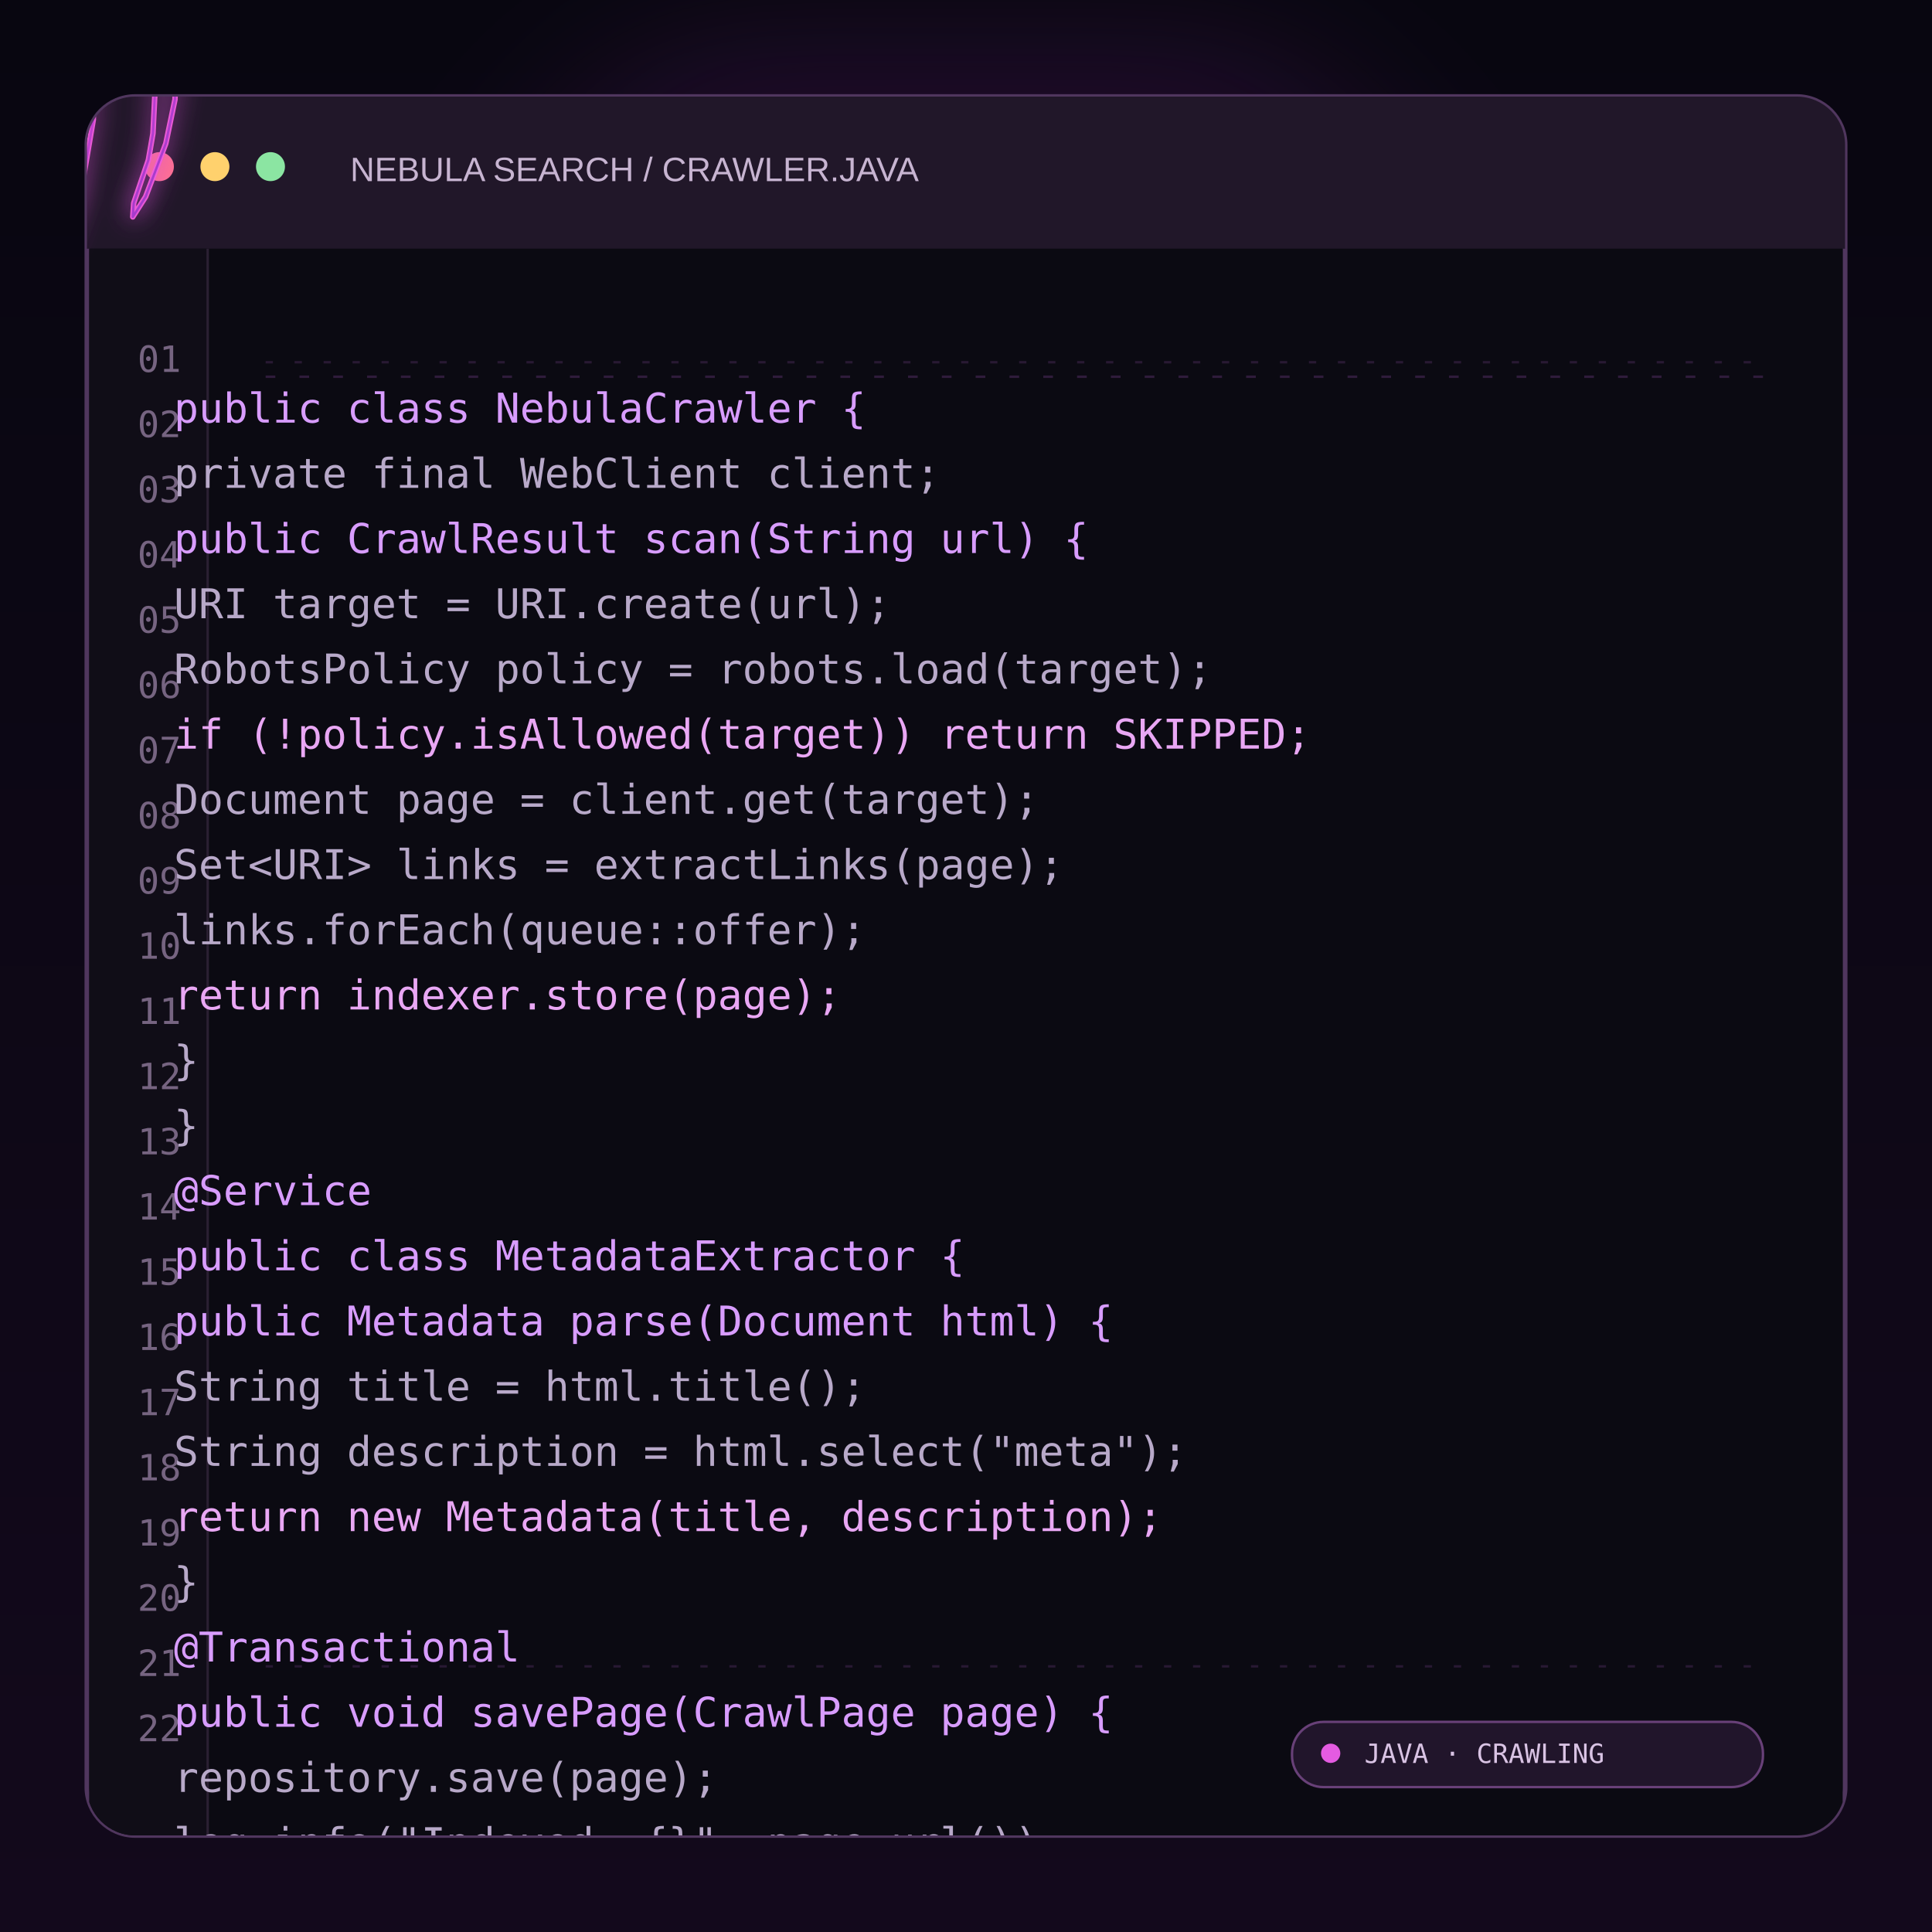
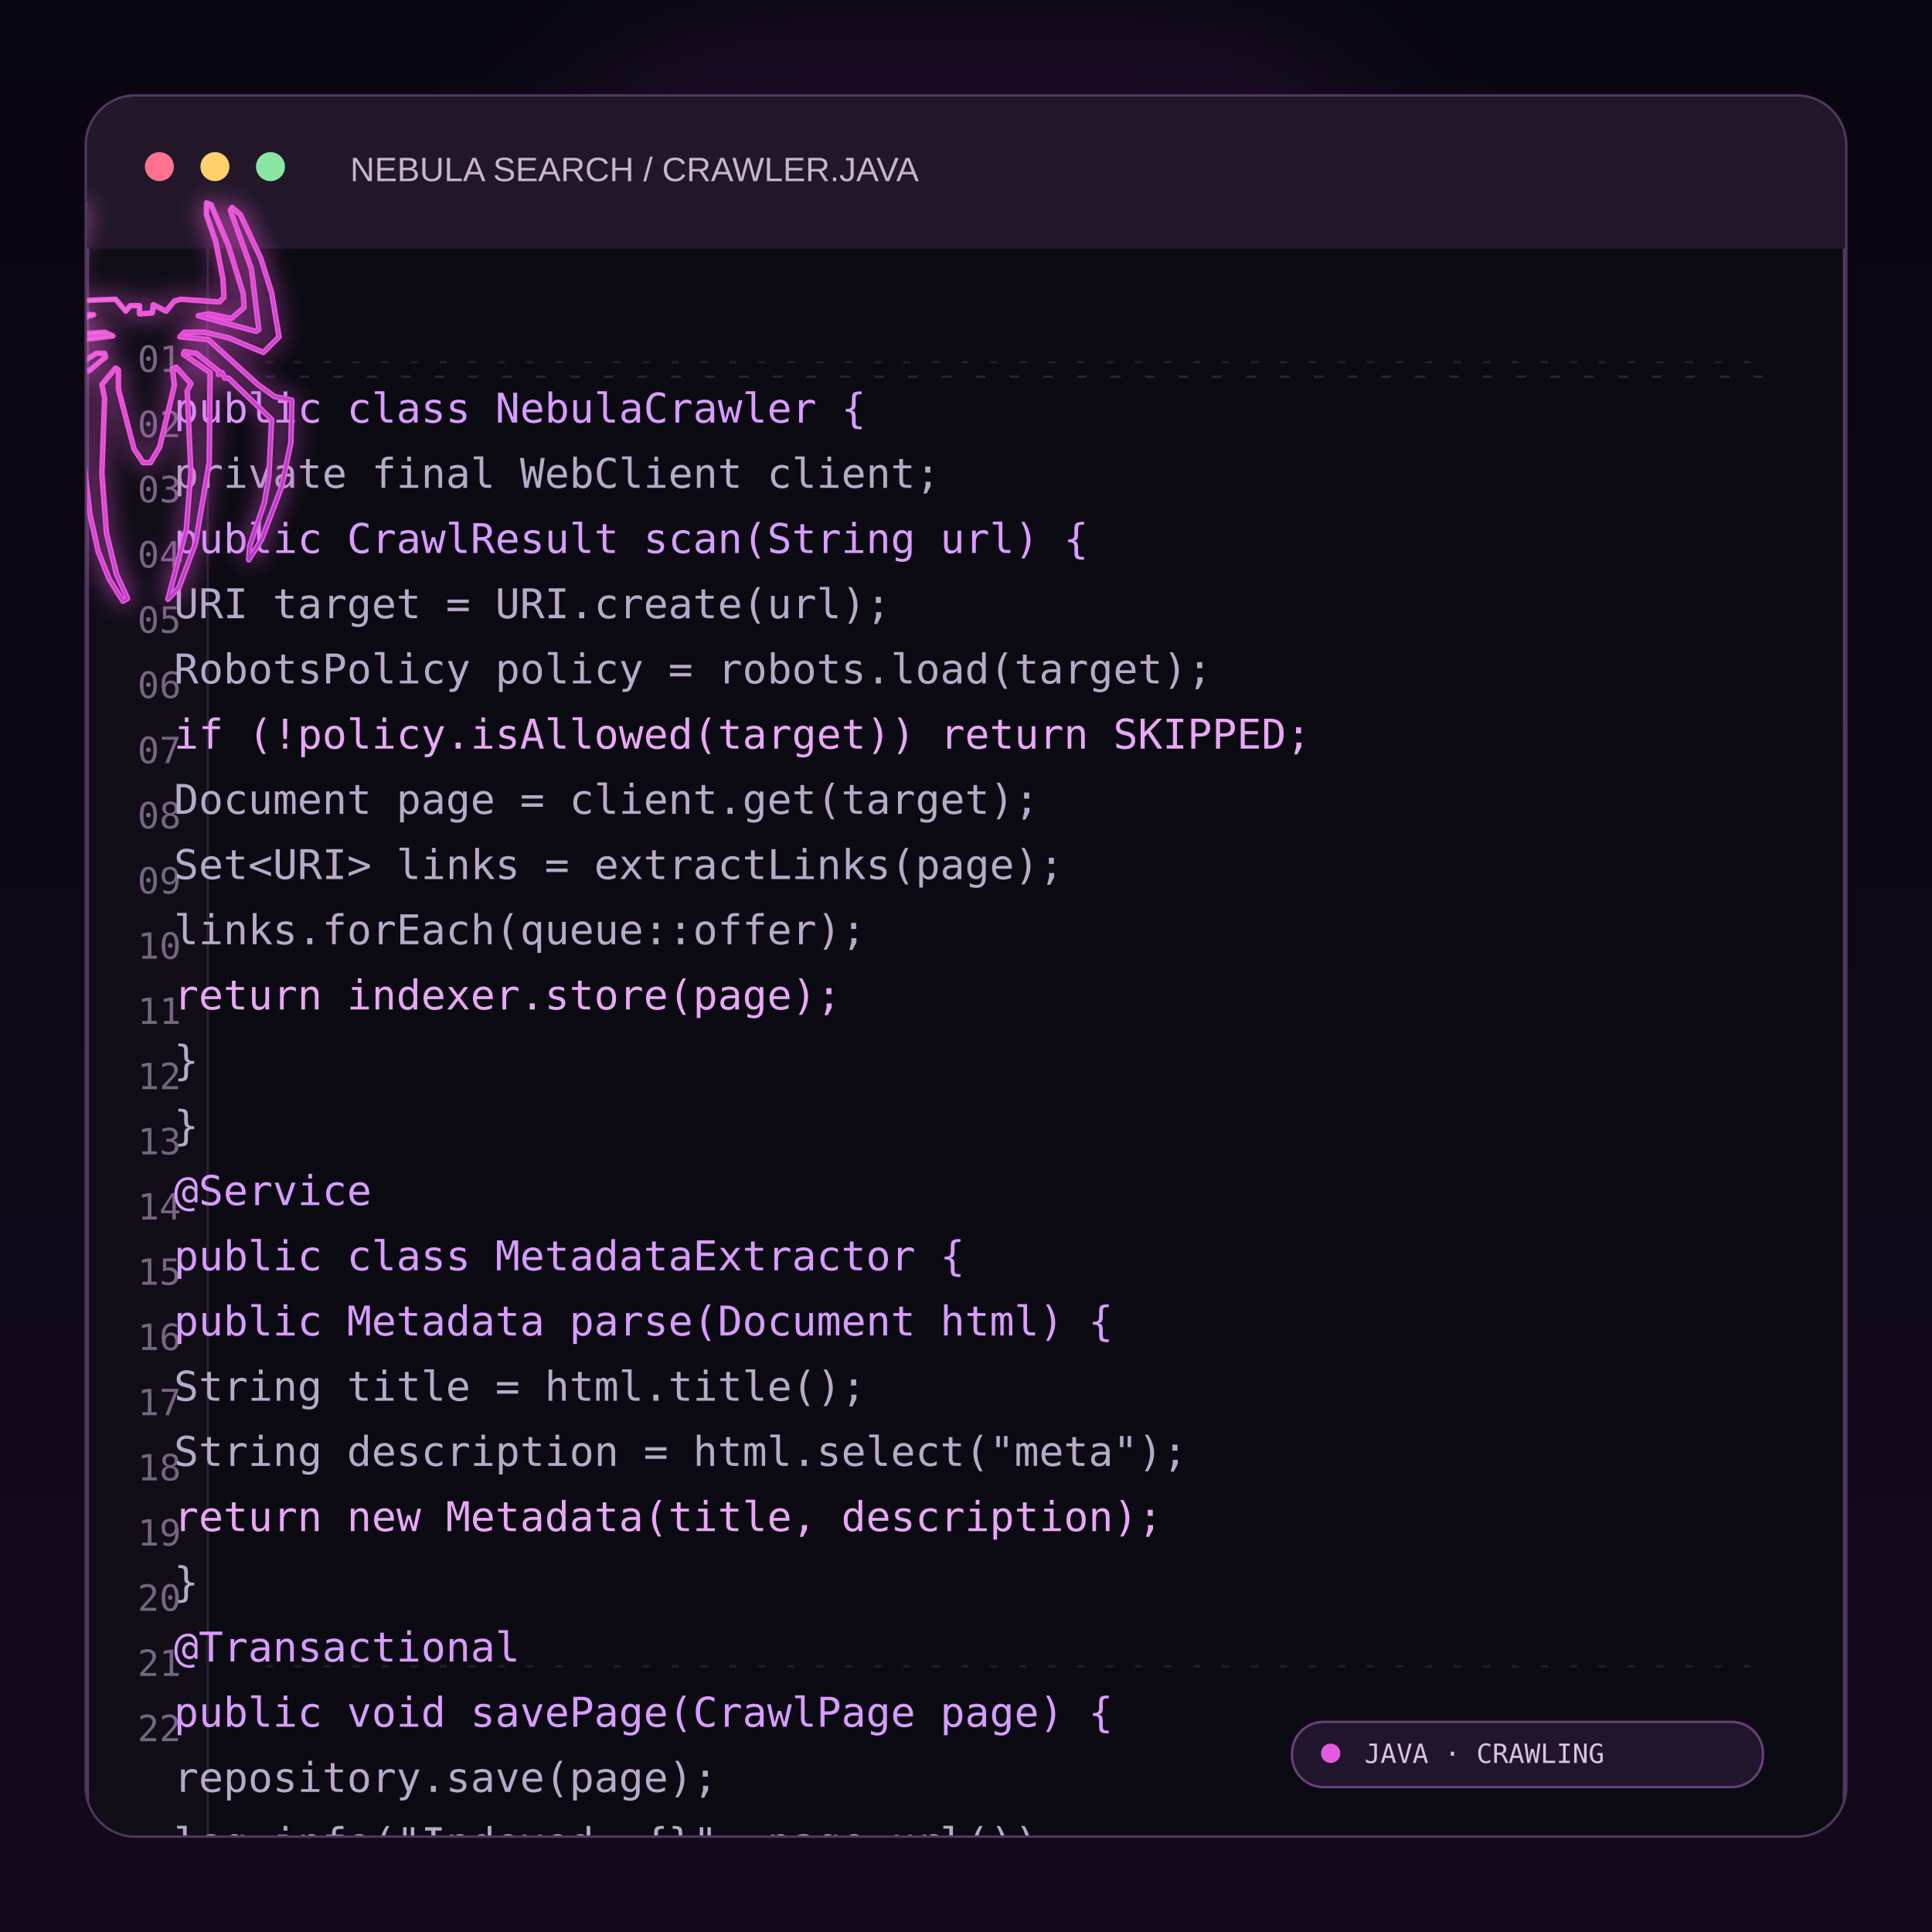
<svg xmlns="http://www.w3.org/2000/svg" viewBox="0 0 800 800" role="img" aria-labelledby="title desc">
  <defs>
    <linearGradient id="bg" x2="0" y2="1">
      <stop stop-color="#080610" />
      <stop offset="1" stop-color="#13091c" />
    </linearGradient>
    <linearGradient id="spider" x2="1" y2="1">
      <stop stop-color="#ffb4f5" />
      <stop offset=".45" stop-color="#e84bd9" />
      <stop offset="1" stop-color="#9235c8" />
    </linearGradient>
    <filter id="glow" x="-100%" y="-100%" width="300%" height="300%">
      <feGaussianBlur stdDeviation="5" result="b" />
      <feMerge>
        <feMergeNode in="b" />
        <feMergeNode in="SourceGraphic" />
      </feMerge>
    </filter>
    <filter id="haze" x="-100%" y="-100%" width="300%" height="300%">
      <feGaussianBlur stdDeviation="28" />
    </filter>
    <clipPath id="screen">
      <rect x="36" y="40" width="728" height="720" rx="20" />
    </clipPath>
  </defs>
  <rect width="800" height="800" fill="url(#bg)" />
  <circle cx="400" cy="210" r="230" fill="#a832c0" opacity=".12" filter="url(#haze)" />
  <rect x="36" y="40" width="728" height="720" rx="20" fill="#0b0a12" stroke="#50365e" stroke-width="2" />
  <path d="M56 40H744a20 20 0 0 1 20 20v43H36V60a20 20 0 0 1 20-20Z" fill="#211729" />
  <circle cx="66" cy="69" r="6" fill="#ff718e" />
  <circle cx="89" cy="69" r="6" fill="#ffd16d" />
  <circle cx="112" cy="69" r="6" fill="#8be5a2" />
  <text x="145" y="75" fill="#c7b4d1" font-family="Arial,sans-serif" font-size="14">NEBULA SEARCH  /  CRAWLER.JAVA</text>
  <g clip-path="url(#screen)">
    <rect x="37" y="103" width="726" height="657" fill="#0b0a12" />
    <rect x="37" y="103" width="49" height="657" fill="#100d17" />
    <path d="M86 103V760" stroke="#2b2033" />
    <g fill="#766481" font-family="monospace" font-size="15" text-anchor="end">
      <text x="75" y="154">01</text>
      <text x="75" y="181">02</text>
      <text x="75" y="208">03</text>
      <text x="75" y="235">04</text>
      <text x="75" y="262">05</text>
      <text x="75" y="289">06</text>
      <text x="75" y="316">07</text>
      <text x="75" y="343">08</text>
      <text x="75" y="370">09</text>
      <text x="75" y="397">10</text>
      <text x="75" y="424">11</text>
      <text x="75" y="451">12</text>
      <text x="75" y="478">13</text>
      <text x="75" y="505">14</text>
      <text x="75" y="532">15</text>
      <text x="75" y="559">16</text>
      <text x="75" y="586">17</text>
      <text x="75" y="613">18</text>
      <text x="75" y="640">19</text>
      <text x="75" y="667">20</text>
      <text x="75" y="694">21</text>
      <text x="75" y="721">22</text>
    </g>
    <g font-family="monospace">
      <g opacity=".20">
        <path d="M110 150H725M110 690H725" stroke="#9d55b7" stroke-dasharray="3 9" />
      </g>
      <g>
        <text x="72" y="175" fill="#d89cff" font-size="17">public class NebulaCrawler {</text>
        <text x="72" y="202" fill="#b8a9c9" font-size="17">  private final WebClient client;</text>
        <text x="72" y="229" fill="#d89cff" font-size="17">  public CrawlResult scan(String url) {</text>
        <text x="72" y="256" fill="#b8a9c9" font-size="17">    URI target = URI.create(url);</text>
        <text x="72" y="283" fill="#b8a9c9" font-size="17">    RobotsPolicy policy = robots.load(target);</text>
        <text x="72" y="310" fill="#e9a7f4" font-size="17">    if (!policy.isAllowed(target)) return SKIPPED;</text>
        <text x="72" y="337" fill="#b8a9c9" font-size="17">    Document page = client.get(target);</text>
        <text x="72" y="364" fill="#b8a9c9" font-size="17">    Set&lt;URI&gt; links = extractLinks(page);</text>
        <text x="72" y="391" fill="#b8a9c9" font-size="17">    links.forEach(queue::offer);</text>
        <text x="72" y="418" fill="#e9a7f4" font-size="17">    return indexer.store(page);</text>
        <text x="72" y="445" fill="#b8a9c9" font-size="17">  }</text>
        <text x="72" y="472" fill="#b8a9c9" font-size="17">}</text>
        <text x="72" y="499" fill="#d89cff" font-size="17">@Service</text>
        <text x="72" y="526" fill="#d89cff" font-size="17">public class MetadataExtractor {</text>
        <text x="72" y="553" fill="#d89cff" font-size="17">  public Metadata parse(Document html) {</text>
        <text x="72" y="580" fill="#b8a9c9" font-size="17">    String title = html.title();</text>
        <text x="72" y="607" fill="#b8a9c9" font-size="17">    String description = html.select("meta");</text>
        <text x="72" y="634" fill="#e9a7f4" font-size="17">    return new Metadata(title, description);</text>
        <text x="72" y="661" fill="#b8a9c9" font-size="17">}</text>
        <text x="72" y="688" fill="#d89cff" font-size="17">@Transactional</text>
        <text x="72" y="715" fill="#d89cff" font-size="17">public void savePage(CrawlPage page) {</text>
        <text x="72" y="742" fill="#b8a9c9" font-size="17">  repository.save(page);</text>
        <text x="72" y="769" fill="#b8a9c9" font-size="17">  log.info("Indexed: {}", page.url());</text>
        <text x="72" y="796" fill="#b8a9c9" font-size="17">}</text>
        <text x="72" y="823" fill="#d89cff" font-size="17">public boolean isAllowed(URI uri) {</text>
        <text x="72" y="850" fill="#e9a7f4" font-size="17">  return robotsRules.matches(uri);</text>
        <text x="72" y="877" fill="#b8a9c9" font-size="17">}</text>
      </g>
      <g opacity=".40" transform="translate(0 650)">
        <text x="72" y="175" fill="#d89cff" font-size="17">public class NebulaCrawler {</text>
        <text x="72" y="202" fill="#b8a9c9" font-size="17">  private final WebClient client;</text>
        <text x="72" y="229" fill="#d89cff" font-size="17">  public CrawlResult scan(String url) {</text>
        <text x="72" y="256" fill="#b8a9c9" font-size="17">    URI target = URI.create(url);</text>
        <text x="72" y="283" fill="#b8a9c9" font-size="17">    RobotsPolicy policy = robots.load(target);</text>
        <text x="72" y="310" fill="#e9a7f4" font-size="17">    if (!policy.isAllowed(target)) return SKIPPED;</text>
        <text x="72" y="337" fill="#b8a9c9" font-size="17">    Document page = client.get(target);</text>
        <text x="72" y="364" fill="#b8a9c9" font-size="17">    Set&lt;URI&gt; links = extractLinks(page);</text>
        <text x="72" y="391" fill="#b8a9c9" font-size="17">    links.forEach(queue::offer);</text>
        <text x="72" y="418" fill="#e9a7f4" font-size="17">    return indexer.store(page);</text>
        <text x="72" y="445" fill="#b8a9c9" font-size="17">  }</text>
        <text x="72" y="472" fill="#b8a9c9" font-size="17">}</text>
        <text x="72" y="499" fill="#d89cff" font-size="17">@Service</text>
        <text x="72" y="526" fill="#d89cff" font-size="17">public class MetadataExtractor {</text>
        <text x="72" y="553" fill="#d89cff" font-size="17">  public Metadata parse(Document html) {</text>
        <text x="72" y="580" fill="#b8a9c9" font-size="17">    String title = html.title();</text>
        <text x="72" y="607" fill="#b8a9c9" font-size="17">    String description = html.select("meta");</text>
        <text x="72" y="634" fill="#e9a7f4" font-size="17">    return new Metadata(title, description);</text>
        <text x="72" y="661" fill="#b8a9c9" font-size="17">}</text>
        <text x="72" y="688" fill="#d89cff" font-size="17">@Transactional</text>
        <text x="72" y="715" fill="#d89cff" font-size="17">public void savePage(CrawlPage page) {</text>
        <text x="72" y="742" fill="#b8a9c9" font-size="17">  repository.save(page);</text>
        <text x="72" y="769" fill="#b8a9c9" font-size="17">  log.info("Indexed: {}", page.url());</text>
        <text x="72" y="796" fill="#b8a9c9" font-size="17">}</text>
        <text x="72" y="823" fill="#d89cff" font-size="17">public boolean isAllowed(URI uri) {</text>
        <text x="72" y="850" fill="#e9a7f4" font-size="17">  return robotsRules.matches(uri);</text>
        <text x="72" y="877" fill="#b8a9c9" font-size="17">}</text>
      </g>
    </g>
-     <g id="walking-spider" filter="url(#glow)">
-       <animateMotion dur="12s" repeatCount="indefinite" rotate="0" path="M0 0 C70 -22 130 18 190 0 S310 -20 380 0 S510 20 570 0 S690 -18 620 0 S490 18 380 0 S220 -16 0 0" />
-       <g transform="translate(-48 -58) scale(.38)">
-         <path d="M253,5 251,8 274,72 282,138 279,140 216,123 228,121 252,126 266,114 265,99 249,47 230,2 225,0 225,13 235,42 243,83 244,103 239,108 197,105 190,107 181,118 167,111 166,120 152,121 152,112 142,112 137,118 126,105 77,107 74,104 76,78 92,2 84,12 67,54 53,112 67,127 81,121 102,122 44,140 37,138 48,58 64,19 67,3 57,13 49,31 44,33 44,41 36,53 27,79 15,147 32,162 39,162 62,149 85,143 114,141 123,145 91,149 72,170 21,211 1,215 4,275 12,310 33,366 47,384 26,306 22,235 92,172 105,164 114,164 115,168 97,183 89,183 87,215 90,271 98,339 107,380 119,410 134,434 139,431 127,405 116,360 111,295 114,213 111,198 126,180 129,182 129,203 146,268 156,283 164,283 174,266 190,199 188,181 192,179 208,197 204,205 208,293 203,356 183,432 195,419 213,371 228,283 229,185 200,165 201,162 214,164 239,184 238,187 242,185 245,191 249,191 296,236 293,298 288,327 272,374 271,389 285,367 307,309 317,261 318,215 299,211 281,198 227,149 196,146 201,141 223,141 249,147 287,163 304,146 296,98 284,60 262,13Z" fill="none" stroke="#f05bdc" stroke-width="6" stroke-linejoin="round" opacity=".95" />
-         <path d="M253,5 251,8 274,72 282,138 279,140 216,123 228,121 252,126 266,114 265,99 249,47 230,2 225,0 225,13 235,42 243,83 244,103 239,108 197,105 190,107 181,118 167,111 166,120 152,121 152,112 142,112 137,118 126,105 77,107 74,104 76,78 92,2 84,12 67,54 53,112 67,127 81,121 102,122 44,140 37,138 48,58 64,19 67,3 57,13 49,31 44,33 44,41 36,53 27,79 15,147 32,162 39,162 62,149 85,143 114,141 123,145 91,149 72,170 21,211 1,215 4,275 12,310 33,366 47,384 26,306 22,235 92,172 105,164 114,164 115,168 97,183 89,183 87,215 90,271 98,339 107,380 119,410 134,434 139,431 127,405 116,360 111,295 114,213 111,198 126,180 129,182 129,203 146,268 156,283 164,283 174,266 190,199 188,181 192,179 208,197 204,205 208,293 203,356 183,432 195,419 213,371 228,283 229,185 200,165 201,162 214,164 239,184 238,187 242,185 245,191 249,191 296,236 293,298 288,327 272,374 271,389 285,367 307,309 317,261 318,215 299,211 281,198 227,149 196,146 201,141 223,141 249,147 287,163 304,146 296,98 284,60 262,13Z" fill="none" stroke="url(#spider)" stroke-width="2.5" stroke-linejoin="round" />
+     <g transform="translate(48 142)">
+       <g id="walking-spider" filter="url(#glow)">
+         <animateMotion dur="12s" repeatCount="indefinite" rotate="0" path="M0 0 C70 -22 130 18 190 0 S310 -20 380 0 S510 20 570 0 S690 -18 620 0 S490 18 380 0 S220 -16 0 0" />
+         <g transform="translate(-48 -58) scale(.38)">
+           <path d="M253,5 251,8 274,72 282,138 279,140 216,123 228,121 252,126 266,114 265,99 249,47 230,2 225,0 225,13 235,42 243,83 244,103 239,108 197,105 190,107 181,118 167,111 166,120 152,121 152,112 142,112 137,118 126,105 77,107 74,104 76,78 92,2 84,12 67,54 53,112 67,127 81,121 102,122 44,140 37,138 48,58 64,19 67,3 57,13 49,31 44,33 44,41 36,53 27,79 15,147 32,162 39,162 62,149 85,143 114,141 123,145 91,149 72,170 21,211 1,215 4,275 12,310 33,366 47,384 26,306 22,235 92,172 105,164 114,164 115,168 97,183 89,183 87,215 90,271 98,339 107,380 119,410 134,434 139,431 127,405 116,360 111,295 114,213 111,198 126,180 129,182 129,203 146,268 156,283 164,283 174,266 190,199 188,181 192,179 208,197 204,205 208,293 203,356 183,432 195,419 213,371 228,283 229,185 200,165 201,162 214,164 239,184 238,187 242,185 245,191 249,191 296,236 293,298 288,327 272,374 271,389 285,367 307,309 317,261 318,215 299,211 281,198 227,149 196,146 201,141 223,141 249,147 287,163 304,146 296,98 284,60 262,13Z" fill="none" stroke="#f05bdc" stroke-width="6" stroke-linejoin="round" opacity=".95" />
+           <path d="M253,5 251,8 274,72 282,138 279,140 216,123 228,121 252,126 266,114 265,99 249,47 230,2 225,0 225,13 235,42 243,83 244,103 239,108 197,105 190,107 181,118 167,111 166,120 152,121 152,112 142,112 137,118 126,105 77,107 74,104 76,78 92,2 84,12 67,54 53,112 67,127 81,121 102,122 44,140 37,138 48,58 64,19 67,3 57,13 49,31 44,33 44,41 36,53 27,79 15,147 32,162 39,162 62,149 85,143 114,141 123,145 91,149 72,170 21,211 1,215 4,275 12,310 33,366 47,384 26,306 22,235 92,172 105,164 114,164 115,168 97,183 89,183 87,215 90,271 98,339 107,380 119,410 134,434 139,431 127,405 116,360 111,295 114,213 111,198 126,180 129,182 129,203 146,268 156,283 164,283 174,266 190,199 188,181 192,179 208,197 204,205 208,293 203,356 183,432 195,419 213,371 228,283 229,185 200,165 201,162 214,164 239,184 238,187 242,185 245,191 249,191 296,236 293,298 288,327 272,374 271,389 285,367 307,309 317,261 318,215 299,211 281,198 227,149 196,146 201,141 223,141 249,147 287,163 304,146 296,98 284,60 262,13Z" fill="none" stroke="url(#spider)" stroke-width="2.5" stroke-linejoin="round" />
+         </g>
      </g>
    </g>
    <path d="M110 156H730" stroke="#8d4ba6" stroke-opacity=".28" stroke-dasharray="4 10" />
    <rect x="535" y="713" width="195" height="27" rx="13" fill="#21152b" stroke="#684078" />
    <circle cx="551" cy="726" r="4" fill="#e45be1">
      <animate attributeName="opacity" values="1;.2;1" dur="1s" repeatCount="indefinite" />
    </circle>
    <text x="565" y="730" fill="#d9c3e4" font-family="monospace" font-size="11">JAVA · CRAWLING</text>
  </g>
</svg>
